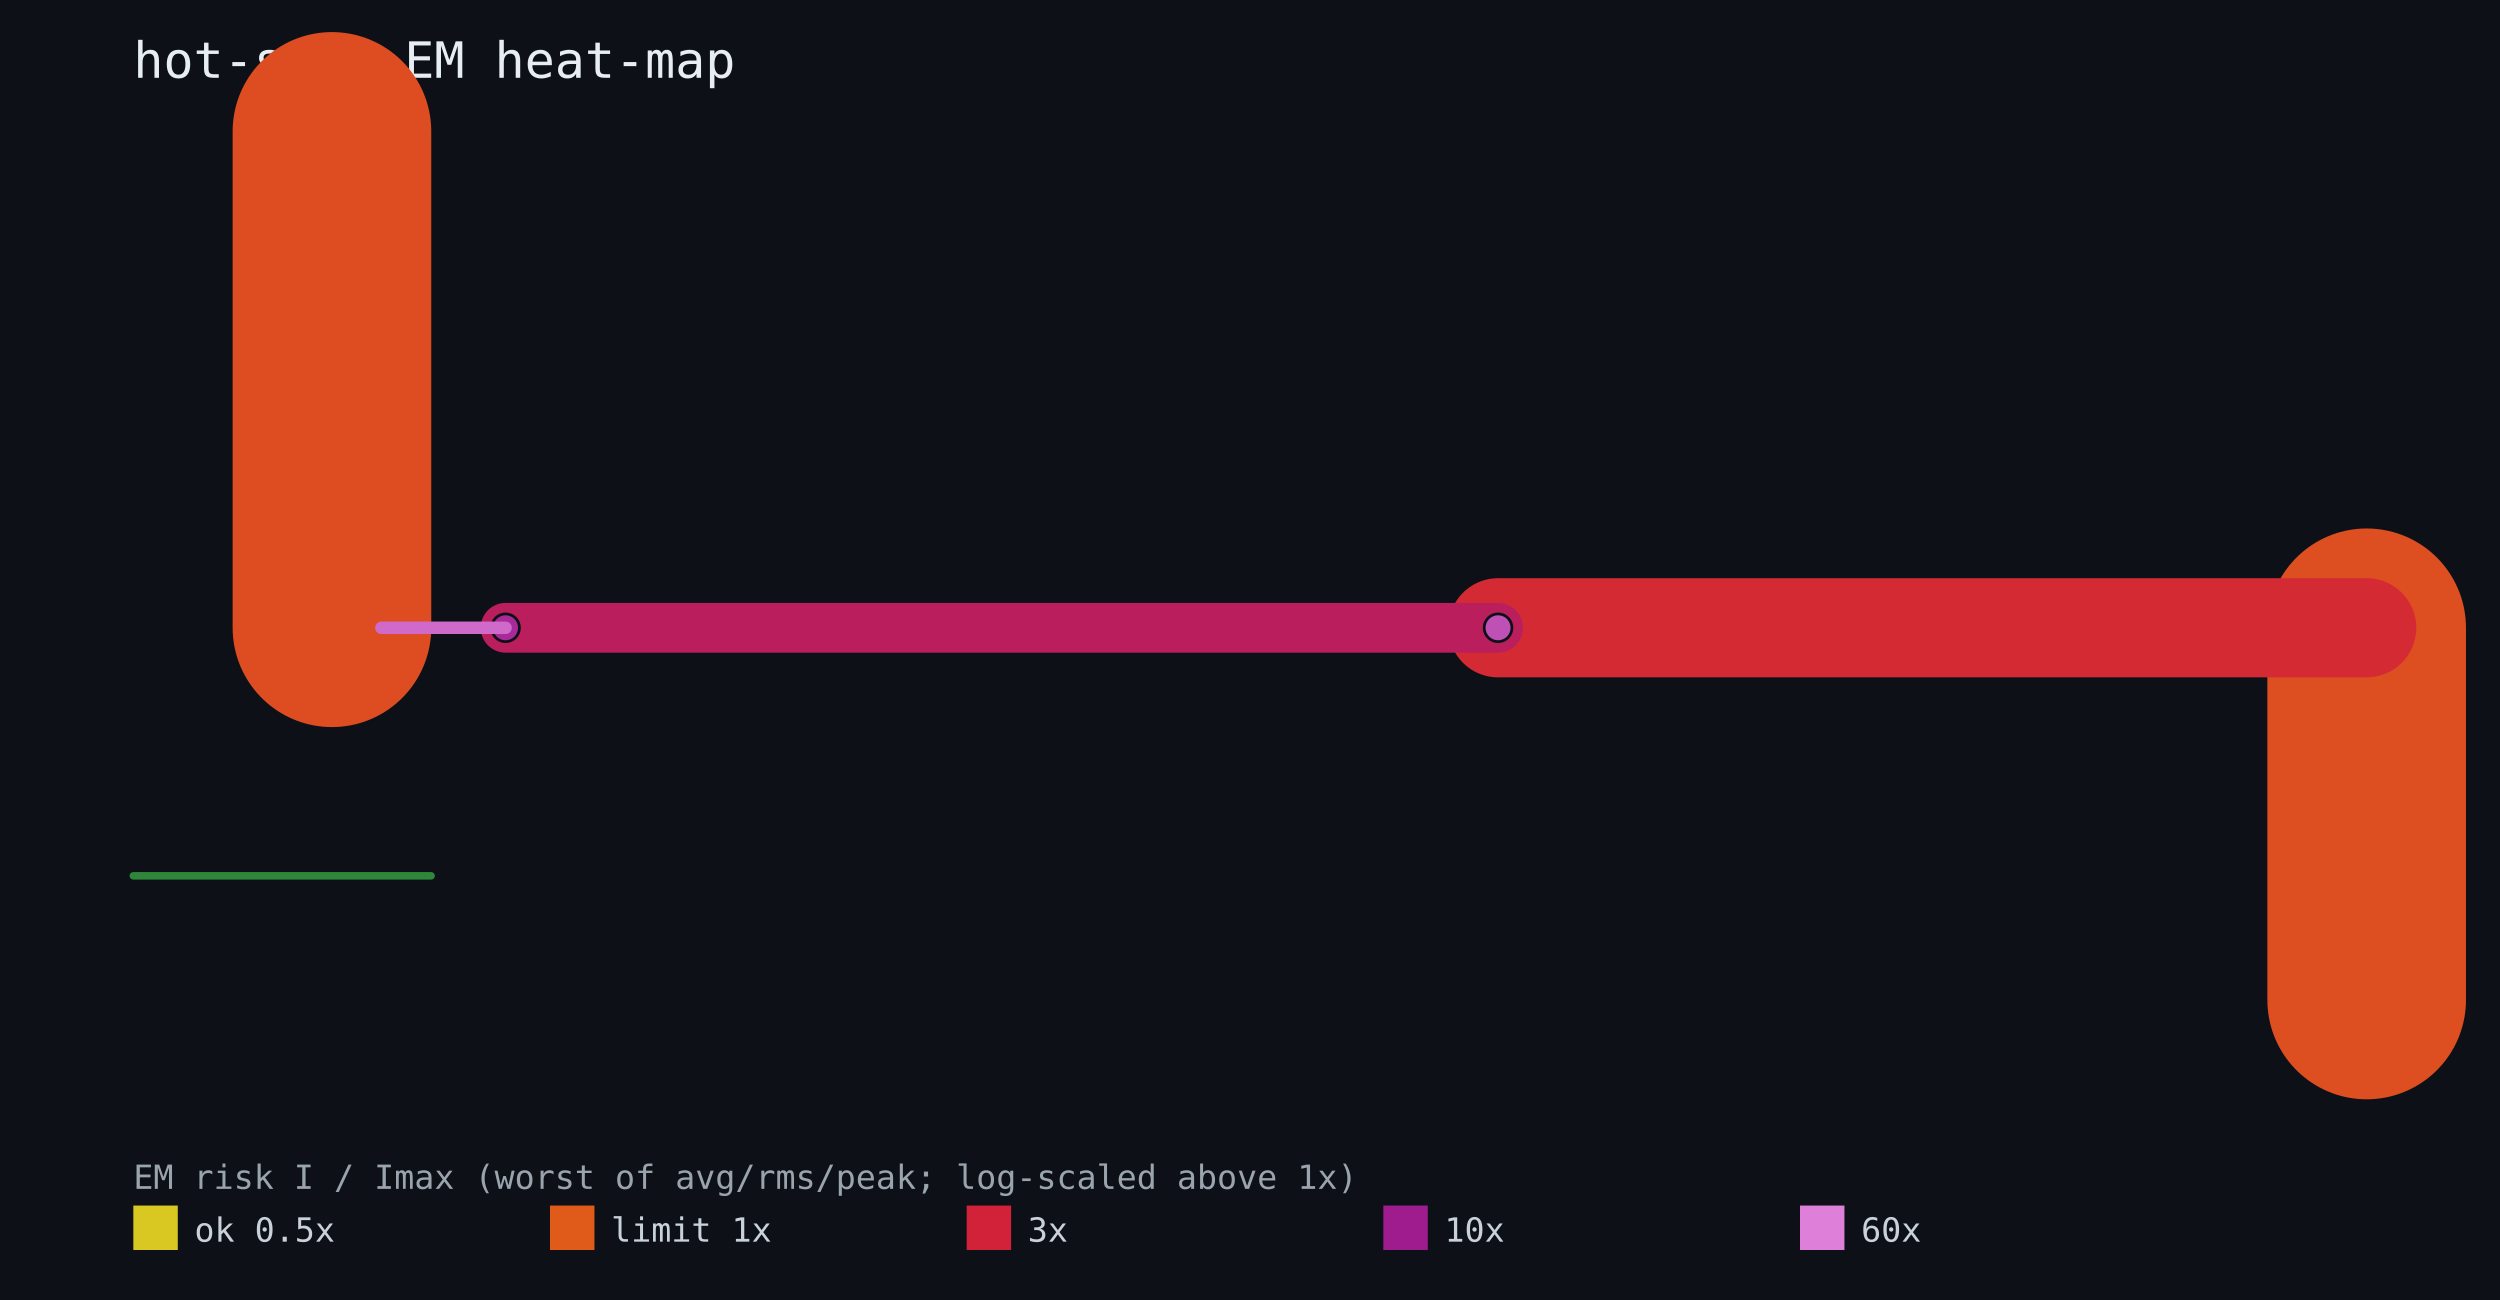
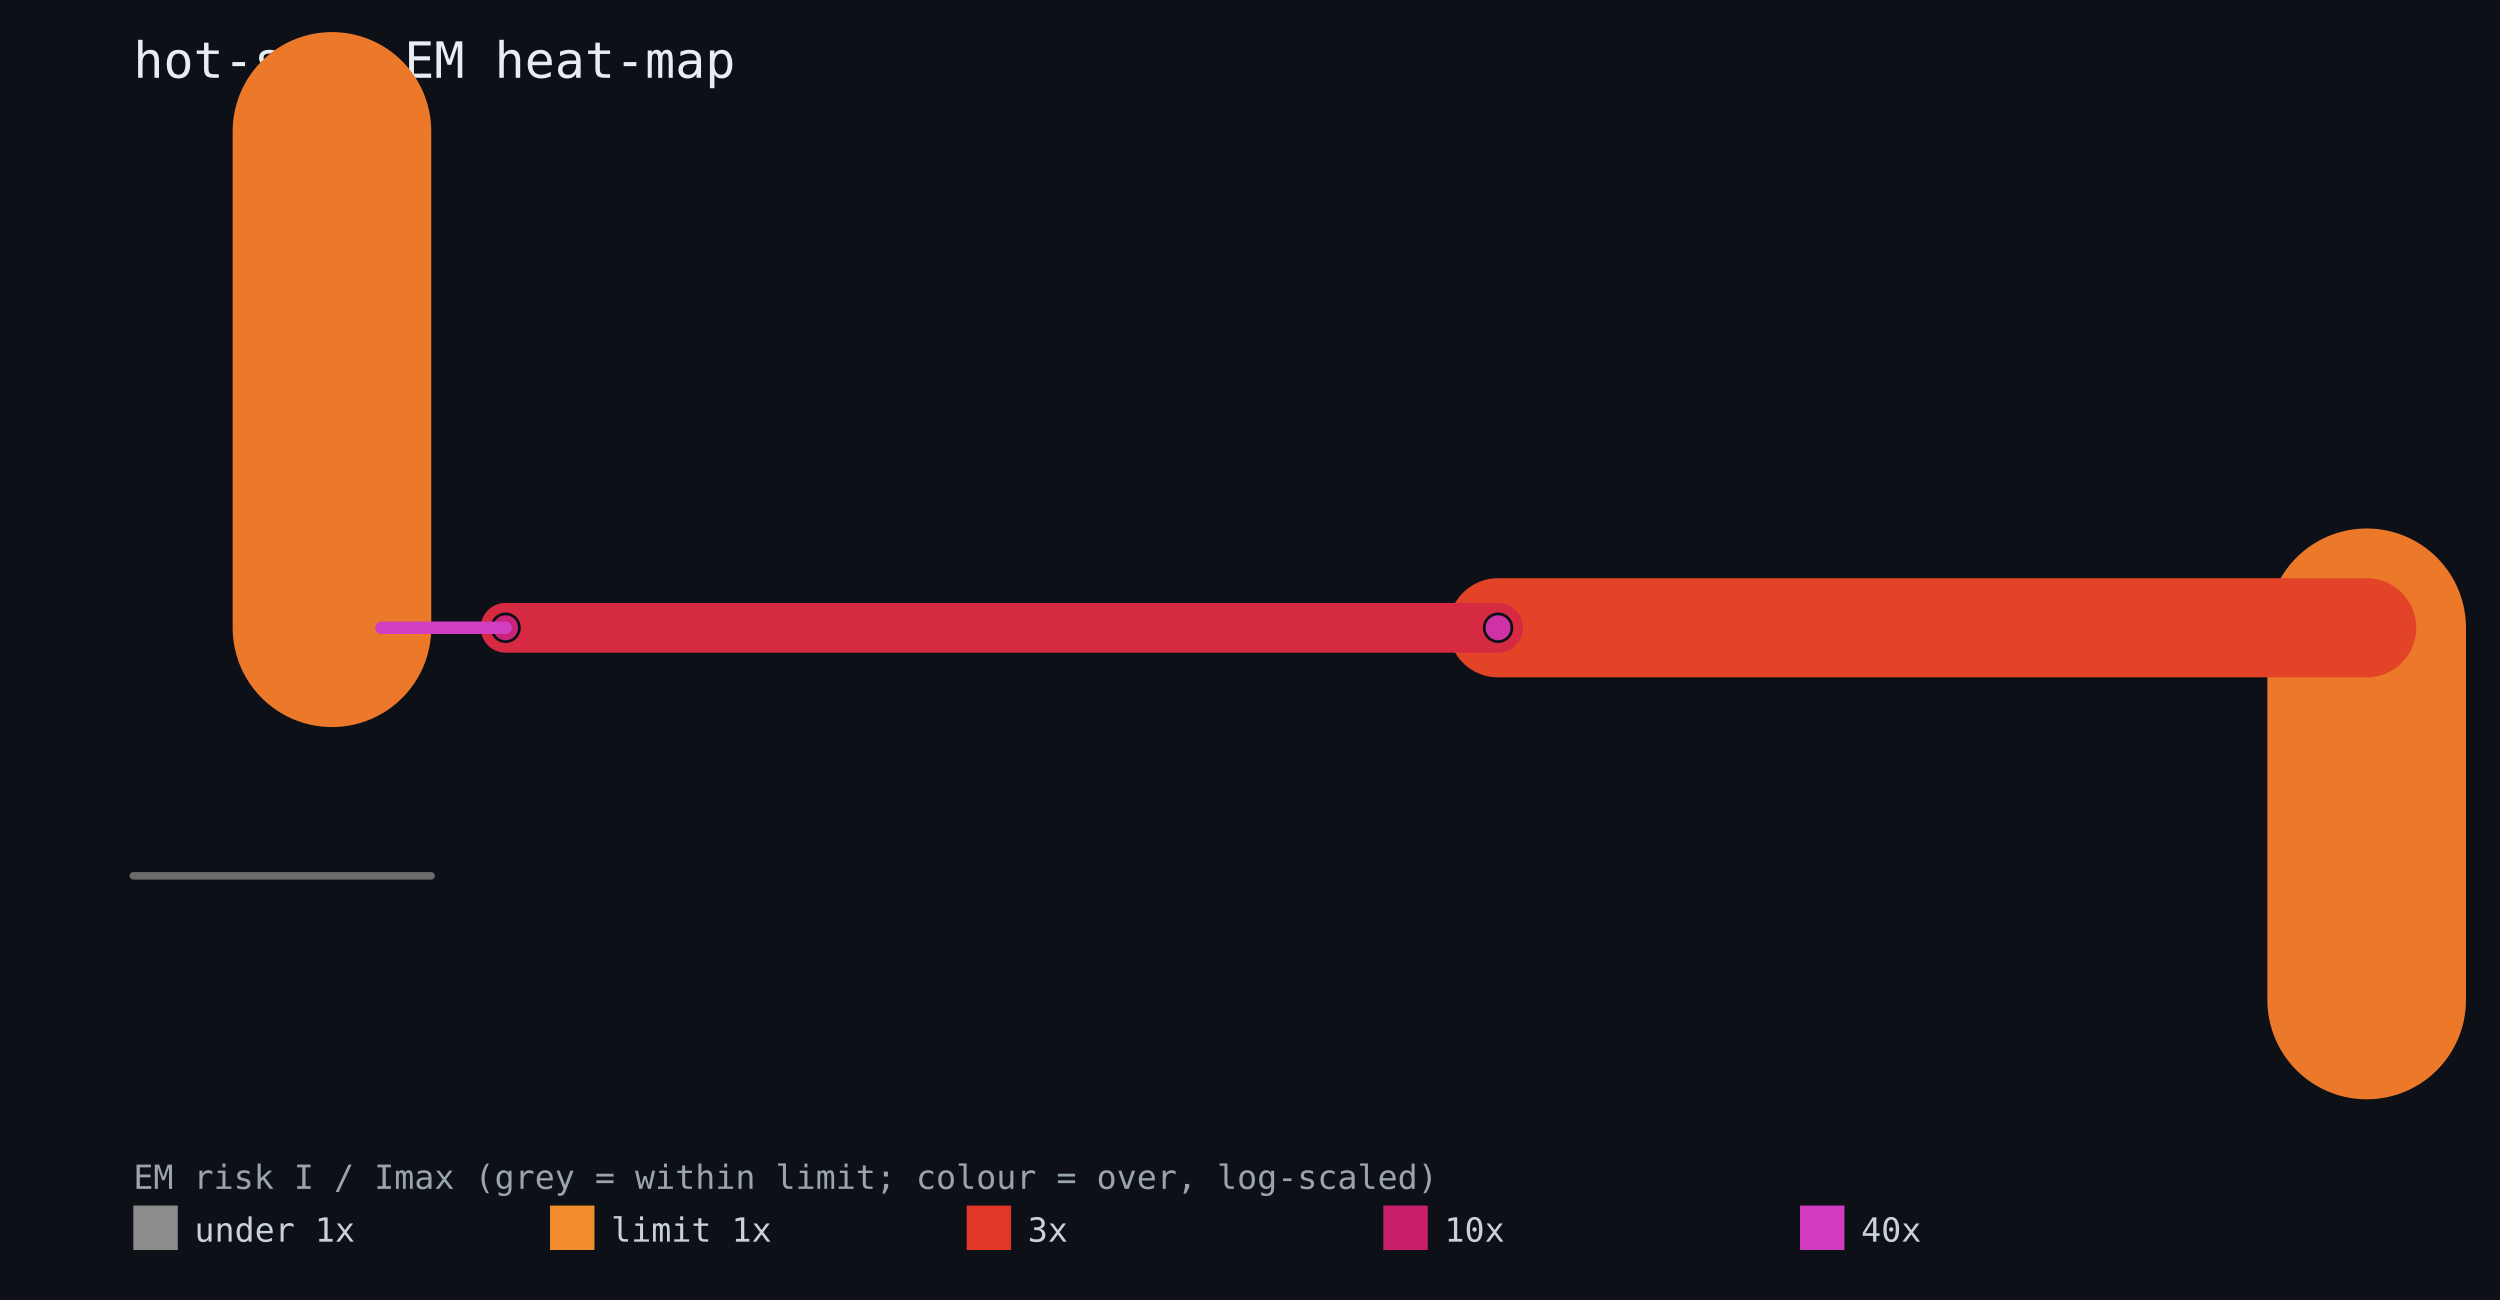
<svg xmlns="http://www.w3.org/2000/svg" width="900" height="468" viewBox="0 0 900 468" font-family="ui-monospace,Menlo,Consolas,monospace">
  <rect width="900" height="468" fill="#0d1117" />
  <text x="48" y="28" fill="#e6edf3" font-size="18">hot-spot EM heat-map</text>
-   <line x1="48.0" y1="315.3" x2="155.2" y2="315.3" stroke="#2f863a" stroke-width="2.7" stroke-linecap="round" />
-   <line x1="852.0" y1="360.0" x2="852.0" y2="226.0" stroke="#dd4e21" stroke-width="71.5" stroke-linecap="round" />
-   <line x1="119.5" y1="47.3" x2="119.5" y2="226.0" stroke="#dd4d21" stroke-width="71.5" stroke-linecap="round" />
-   <line x1="539.3" y1="226.0" x2="852.0" y2="226.0" stroke="#d32a34" stroke-width="35.7" stroke-linecap="round" />
-   <line x1="182.0" y1="226.0" x2="539.3" y2="226.0" stroke="#bb1e5d" stroke-width="17.9" stroke-linecap="round" />
-   <circle cx="182.0" cy="226.0" r="5" fill="#a72a98" stroke="#0d1117" />
-   <circle cx="539.3" cy="226.0" r="5" fill="#bf50b6" stroke="#0d1117" />
-   <line x1="137.3" y1="226.0" x2="182.0" y2="226.0" stroke="#d06aca" stroke-width="4.5" stroke-linecap="round" />
-   <text x="48" y="428" fill="#9aa4ad" font-size="12">EM risk  I / Imax  (worst of avg/rms/peak; log-scaled above 1x)</text>
-   <rect x="48" y="434" width="16" height="16" fill="#d9c722" />
-   <text x="70" y="447" fill="#c9d1d9" font-size="12">ok 0.5x</text>
-   <rect x="198" y="434" width="16" height="16" fill="#e05a1a" />
+   <line x1="48.0" y1="315.3" x2="155.2" y2="315.3" stroke="#6b6b6b" stroke-width="2.7" stroke-linecap="round" />
+   <line x1="852.0" y1="360.0" x2="852.0" y2="226.0" stroke="#ec792a" stroke-width="71.5" stroke-linecap="round" />
+   <line x1="119.5" y1="47.3" x2="119.5" y2="226.0" stroke="#ec792a" stroke-width="71.5" stroke-linecap="round" />
+   <line x1="539.3" y1="226.0" x2="852.0" y2="226.0" stroke="#e34327" stroke-width="35.7" stroke-linecap="round" />
+   <line x1="182.0" y1="226.0" x2="539.3" y2="226.0" stroke="#d62a43" stroke-width="17.9" stroke-linecap="round" />
+   <circle cx="182.0" cy="226.0" r="5" fill="#c9247a" stroke="#0d1117" />
+   <circle cx="539.3" cy="226.0" r="5" fill="#ce32a4" stroke="#0d1117" />
+   <line x1="137.3" y1="226.0" x2="182.0" y2="226.0" stroke="#d23ec1" stroke-width="4.5" stroke-linecap="round" />
+   <text x="48" y="428" fill="#9aa4ad" font-size="12">EM risk  I / Imax   (grey = within limit; colour = over, log-scaled)</text>
+   <rect x="48" y="434" width="16" height="16" fill="#8c8c8c" />
+   <text x="70" y="447" fill="#c9d1d9" font-size="12">under 1x</text>
+   <rect x="198" y="434" width="16" height="16" fill="#f08c2b" />
  <text x="220" y="447" fill="#c9d1d9" font-size="12">limit 1x</text>
-   <rect x="348" y="434" width="16" height="16" fill="#d12239" />
+   <rect x="348" y="434" width="16" height="16" fill="#e13726" />
  <text x="370" y="447" fill="#c9d1d9" font-size="12">3x</text>
-   <rect x="498" y="434" width="16" height="16" fill="#9e1c8e" />
+   <rect x="498" y="434" width="16" height="16" fill="#c71f6b" />
  <text x="520" y="447" fill="#c9d1d9" font-size="12">10x</text>
-   <rect x="648" y="434" width="16" height="16" fill="#de80da" />
-   <text x="670" y="447" fill="#c9d1d9" font-size="12">60x</text>
+   <rect x="648" y="434" width="16" height="16" fill="#d13bbf" />
+   <text x="670" y="447" fill="#c9d1d9" font-size="12">40x</text>
</svg>
